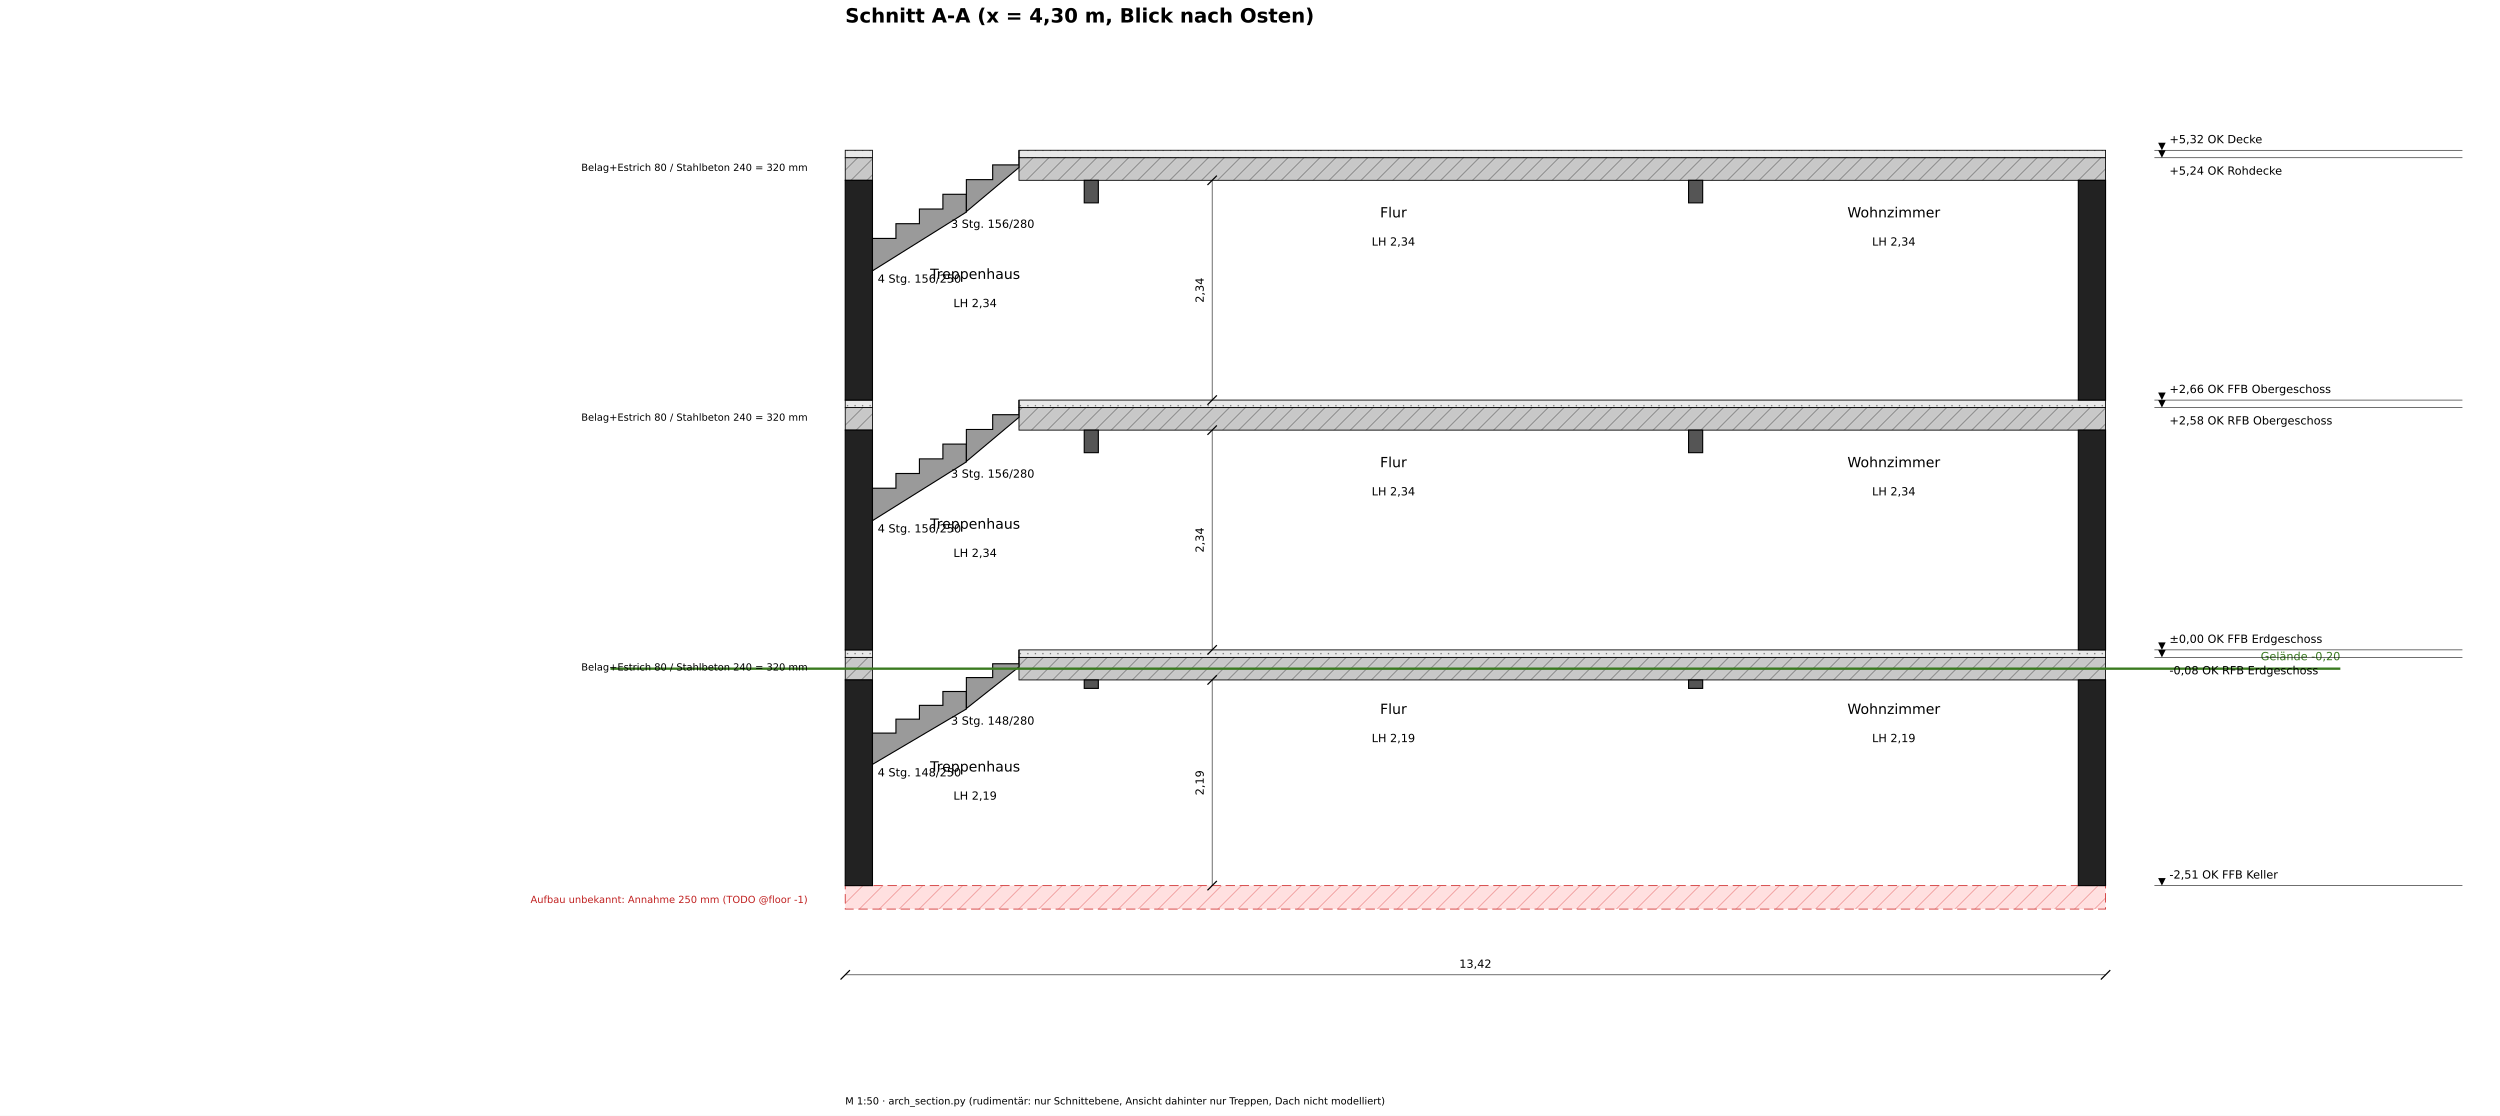
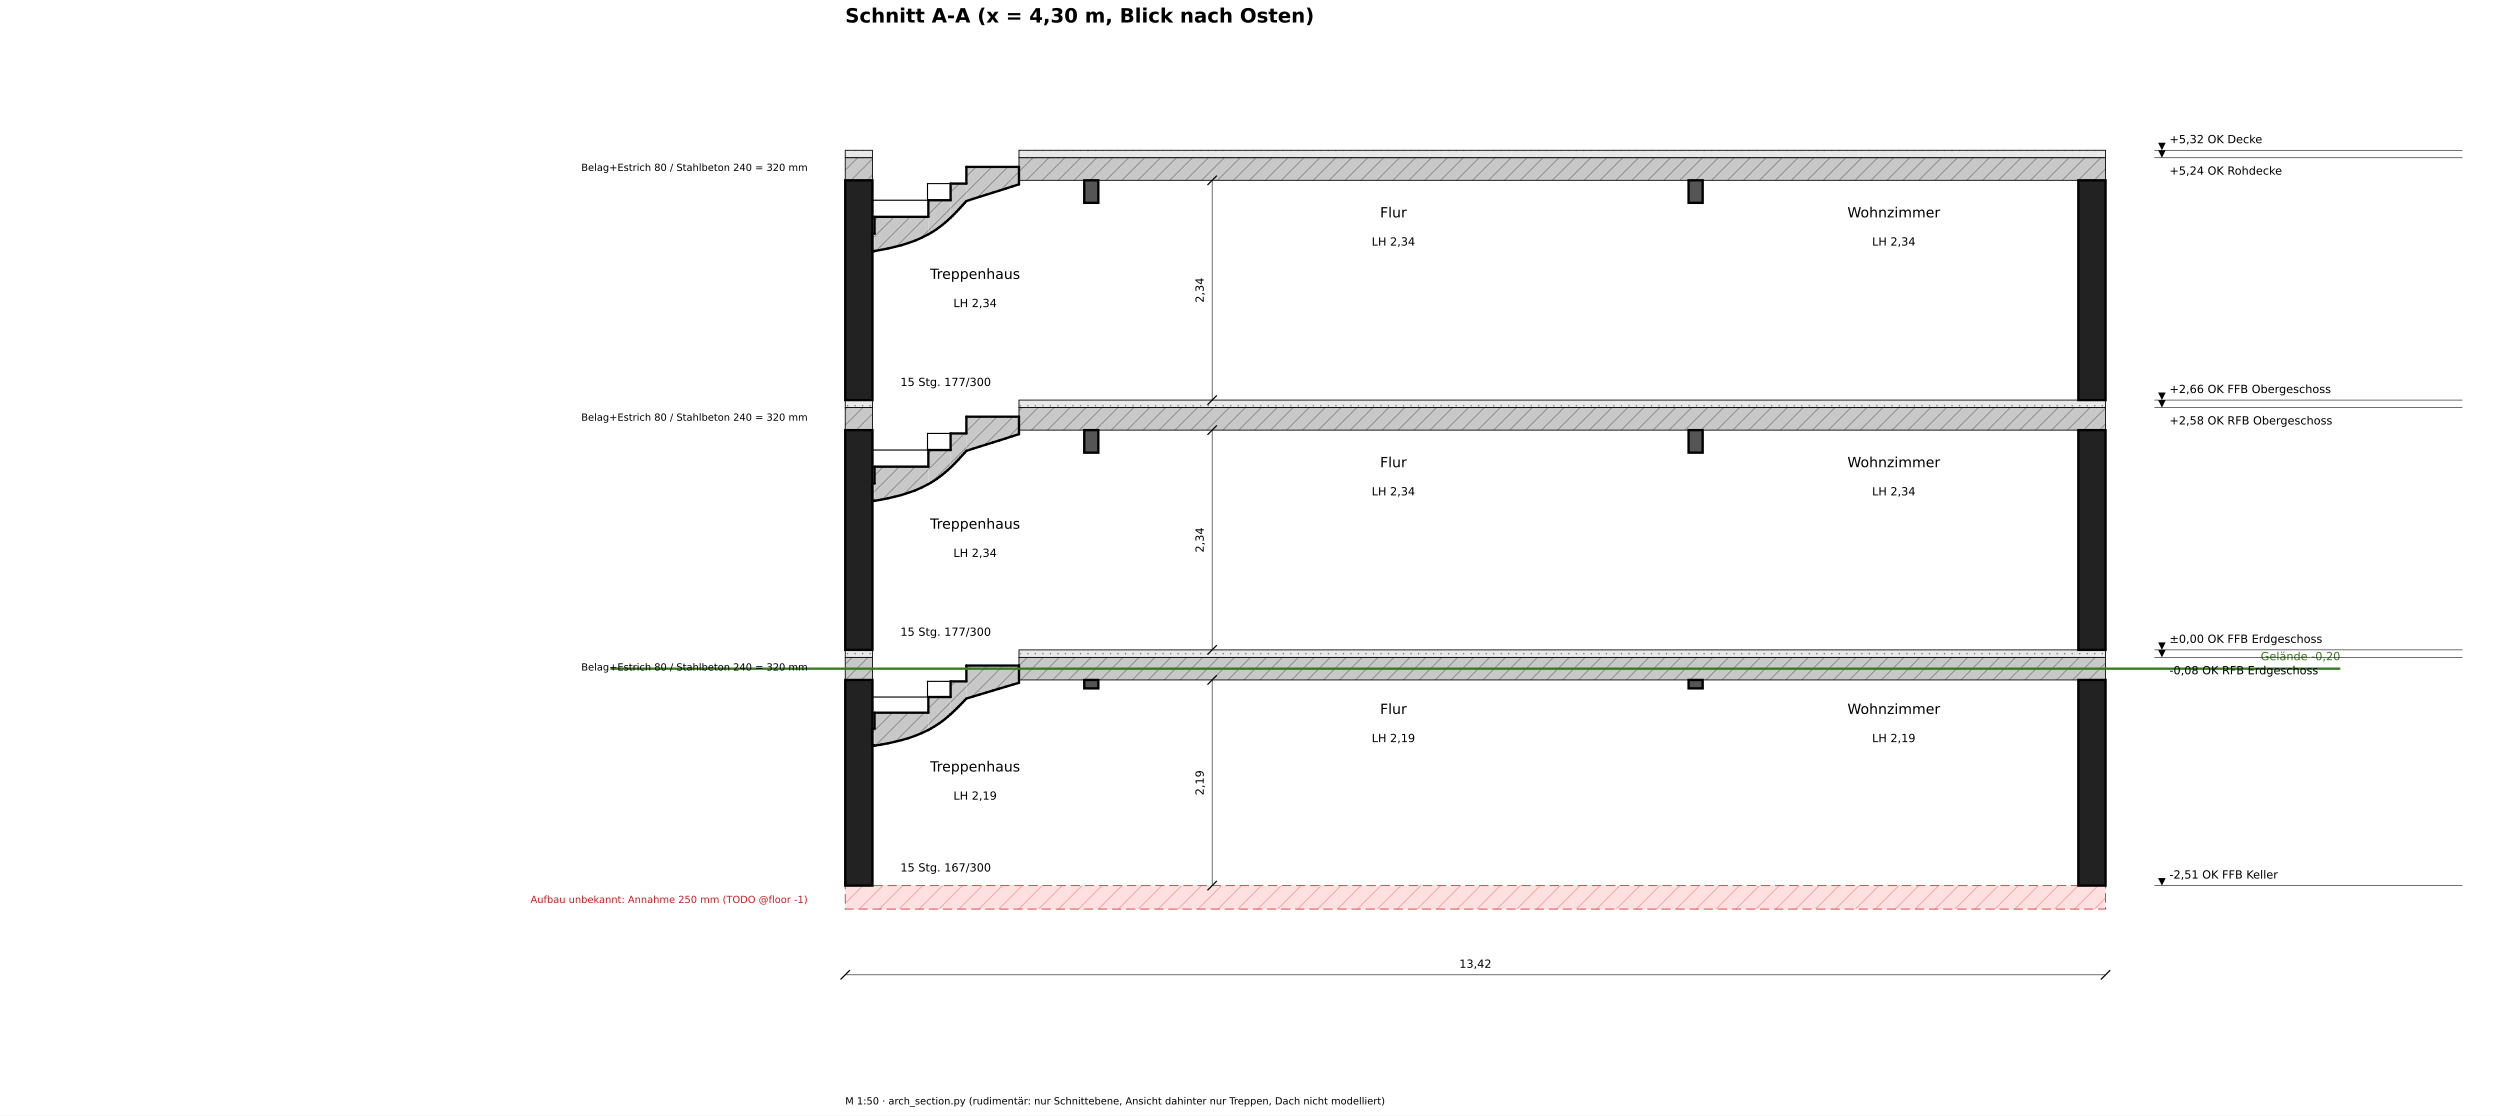
<svg xmlns="http://www.w3.org/2000/svg" width="532.4mm" height="237.6mm" viewBox="-9145 -6920 26620 11880" font-family="DejaVu Sans, sans-serif">
  <defs>
    <pattern id="concrete" patternUnits="userSpaceOnUse" width="120" height="120" patternTransform="rotate(45)">
      <rect width="120" height="120" fill="#c8c8c8" />
      <line x1="0" y1="0" x2="0" y2="120" stroke="#555" stroke-width="10" />
    </pattern>
    <pattern id="screed" patternUnits="userSpaceOnUse" width="80" height="80">
      <rect width="80" height="80" fill="#e8e8e8" />
      <circle cx="40" cy="40" r="8" fill="#777" />
    </pattern>
    <pattern id="insulation" patternUnits="userSpaceOnUse" width="120" height="60">
      <rect width="120" height="60" fill="#fff6d0" />
      <path d="M0 60 L30 0 L60 60 L90 0 L120 60" fill="none" stroke="#a08020" stroke-width="6" />
    </pattern>
    <pattern id="wood" patternUnits="userSpaceOnUse" width="200" height="40">
      <rect width="200" height="40" fill="#e9cf9f" />
      <line x1="0" y1="20" x2="200" y2="20" stroke="#8a6a30" stroke-width="5" />
    </pattern>
    <pattern id="plaster" patternUnits="userSpaceOnUse" width="50" height="50">
      <rect width="50" height="50" fill="#f7f7f7" />
    </pattern>
    <pattern id="todo" patternUnits="userSpaceOnUse" width="150" height="150" patternTransform="rotate(45)">
      <rect width="150" height="150" fill="#ffe0e0" />
      <line x1="0" y1="0" x2="0" y2="150" stroke="#e05050" stroke-width="8" />
    </pattern>
  </defs>
  <rect x="-9145.0" y="-6920" width="26620.0" height="11880" fill="white" />
+   <line x1="167" y1="837" x2="145" y2="837" stroke="#000" stroke-width="12" stroke-linecap="round" />
+   <line x1="145" y1="837" x2="145" y2="669" stroke="#000" stroke-width="12" stroke-linecap="round" />
+   <line x1="145" y1="669" x2="167" y2="669" stroke="#000" stroke-width="12" stroke-linecap="round" />
+   <line x1="740" y1="669" x2="167" y2="669" stroke="#000" stroke-width="12" stroke-linecap="round" />
+   <line x1="167" y1="669" x2="167" y2="669" stroke="#000" stroke-width="12" stroke-linecap="round" />
+   <line x1="145" y1="669" x2="145" y2="502" stroke="#000" stroke-width="12" stroke-linecap="round" />
+   <line x1="145" y1="502" x2="731" y2="502" stroke="#000" stroke-width="12" stroke-linecap="round" />
+   <line x1="731" y1="502" x2="740" y2="502" stroke="#000" stroke-width="12" stroke-linecap="round" />
+   <line x1="977" y1="502" x2="740" y2="502" stroke="#000" stroke-width="12" stroke-linecap="round" />
+   <line x1="731" y1="502" x2="731" y2="335" stroke="#000" stroke-width="12" stroke-linecap="round" />
+   <line x1="731" y1="335" x2="977" y2="335" stroke="#000" stroke-width="12" stroke-linecap="round" />
+   <line x1="167" y1="-1773" x2="145" y2="-1773" stroke="#000" stroke-width="12" stroke-linecap="round" />
+   <line x1="145" y1="-1773" x2="145" y2="-1951" stroke="#000" stroke-width="12" stroke-linecap="round" />
+   <line x1="145" y1="-1951" x2="167" y2="-1951" stroke="#000" stroke-width="12" stroke-linecap="round" />
+   <line x1="740" y1="-1951" x2="167" y2="-1951" stroke="#000" stroke-width="12" stroke-linecap="round" />
+   <line x1="167" y1="-1951" x2="167" y2="-1951" stroke="#000" stroke-width="12" stroke-linecap="round" />
+   <line x1="145" y1="-1951" x2="145" y2="-2128" stroke="#000" stroke-width="12" stroke-linecap="round" />
+   <line x1="145" y1="-2128" x2="731" y2="-2128" stroke="#000" stroke-width="12" stroke-linecap="round" />
+   <line x1="731" y1="-2128" x2="740" y2="-2128" stroke="#000" stroke-width="12" stroke-linecap="round" />
+   <line x1="977" y1="-2128" x2="740" y2="-2128" stroke="#000" stroke-width="12" stroke-linecap="round" />
+   <line x1="740" y1="-2128" x2="740" y2="-2128" stroke="#000" stroke-width="12" stroke-linecap="round" />
+   <line x1="731" y1="-2128" x2="731" y2="-2305" stroke="#000" stroke-width="12" stroke-linecap="round" />
+   <line x1="731" y1="-2305" x2="977" y2="-2305" stroke="#000" stroke-width="12" stroke-linecap="round" />
+   <line x1="167" y1="-4433" x2="145" y2="-4433" stroke="#000" stroke-width="12" stroke-linecap="round" />
+   <line x1="145" y1="-4433" x2="145" y2="-4611" stroke="#000" stroke-width="12" stroke-linecap="round" />
+   <line x1="145" y1="-4611" x2="167" y2="-4611" stroke="#000" stroke-width="12" stroke-linecap="round" />
+   <line x1="740" y1="-4611" x2="167" y2="-4611" stroke="#000" stroke-width="12" stroke-linecap="round" />
+   <line x1="167" y1="-4611" x2="167" y2="-4611" stroke="#000" stroke-width="12" stroke-linecap="round" />
+   <line x1="145" y1="-4611" x2="145" y2="-4788" stroke="#000" stroke-width="12" stroke-linecap="round" />
+   <line x1="145" y1="-4788" x2="731" y2="-4788" stroke="#000" stroke-width="12" stroke-linecap="round" />
+   <line x1="731" y1="-4788" x2="740" y2="-4788" stroke="#000" stroke-width="12" stroke-linecap="round" />
+   <line x1="977" y1="-4788" x2="740" y2="-4788" stroke="#000" stroke-width="12" stroke-linecap="round" />
+   <line x1="740" y1="-4788" x2="740" y2="-4788" stroke="#000" stroke-width="12" stroke-linecap="round" />
+   <line x1="731" y1="-4788" x2="731" y2="-4965" stroke="#000" stroke-width="12" stroke-linecap="round" />
+   <line x1="731" y1="-4965" x2="977" y2="-4965" stroke="#000" stroke-width="12" stroke-linecap="round" />
  <rect x="-145" y="2510" width="13420" height="250" fill="url(#todo)" stroke="#d03030" stroke-width="9" stroke-dasharray="100 50" />
  <rect x="-145" y="0" width="290" height="80" fill="url(#screed)" stroke="#000" stroke-width="9" />
  <rect x="1705" y="0" width="11570" height="80" fill="url(#screed)" stroke="#000" stroke-width="9" />
  <rect x="-145" y="80" width="290" height="240" fill="url(#concrete)" stroke="#000" stroke-width="9" />
  <rect x="1705" y="80" width="11570" height="240" fill="url(#concrete)" stroke="#000" stroke-width="9" />
  <rect x="-145" y="-2660" width="290" height="80" fill="url(#screed)" stroke="#000" stroke-width="9" />
  <rect x="1705" y="-2660" width="11570" height="80" fill="url(#screed)" stroke="#000" stroke-width="9" />
  <rect x="-145" y="-2580" width="290" height="240" fill="url(#concrete)" stroke="#000" stroke-width="9" />
  <rect x="1705" y="-2580" width="11570" height="240" fill="url(#concrete)" stroke="#000" stroke-width="9" />
  <rect x="-145" y="-5320" width="290" height="80" fill="url(#screed)" stroke="#000" stroke-width="9" />
  <rect x="1705" y="-5320" width="11570" height="80" fill="url(#screed)" stroke="#000" stroke-width="9" />
  <rect x="-145" y="-5240" width="290" height="240" fill="url(#concrete)" stroke="#000" stroke-width="9" />
  <rect x="1705" y="-5240" width="11570" height="240" fill="url(#concrete)" stroke="#000" stroke-width="9" />
-   <rect x="-145" y="320" width="290" height="2190" fill="#222" stroke="#000" stroke-width="12" />
-   <rect x="2400" y="320" width="150" height="90" fill="#555" stroke="#000" stroke-width="12" />
-   <rect x="8835" y="320" width="150" height="90" fill="#555" stroke="#000" stroke-width="12" />
-   <rect x="12985" y="320" width="290" height="2190" fill="#222" stroke="#000" stroke-width="12" />
-   <rect x="-145" y="-2340" width="290" height="2340" fill="#222" stroke="#000" stroke-width="12" />
-   <rect x="2400" y="-2340" width="150" height="240" fill="#555" stroke="#000" stroke-width="12" />
-   <rect x="8835" y="-2340" width="150" height="240" fill="#555" stroke="#000" stroke-width="12" />
-   <rect x="12985" y="-2340" width="290" height="2340" fill="#222" stroke="#000" stroke-width="12" />
-   <rect x="-145" y="-5000" width="290" height="2340" fill="#222" stroke="#000" stroke-width="12" />
-   <rect x="2400" y="-5000" width="150" height="240" fill="#555" stroke="#000" stroke-width="12" />
-   <rect x="8835" y="-5000" width="150" height="240" fill="#555" stroke="#000" stroke-width="12" />
-   <rect x="12985" y="-5000" width="290" height="2340" fill="#222" stroke="#000" stroke-width="12" />
-   <polygon points="145,1034 145,886 395,886 395,738 645,738 645,591 895,591 895,443 1145,443 1145,629 145,1219" fill="#9a9a9a" stroke="#000" stroke-width="12" />
-   <text x="645" y="1347" font-size="120" text-anchor="middle">4 Stg. 148/250</text>
-   <polygon points="1145,443 1145,295 1425,295 1425,148 1705,148 1705,-0 1705,181 1145,624" fill="#9a9a9a" stroke="#000" stroke-width="12" />
-   <text x="1425" y="796" font-size="120" text-anchor="middle">3 Stg. 148/280</text>
-   <polygon points="145,-1565 145,-1721 395,-1721 395,-1878 645,-1878 645,-2034 895,-2034 895,-2191 1145,-2191 1145,-2002 145,-1376" fill="#9a9a9a" stroke="#000" stroke-width="12" />
-   <text x="645" y="-1250" font-size="120" text-anchor="middle">4 Stg. 156/250</text>
-   <polygon points="1145,-2191 1145,-2347 1425,-2347 1425,-2504 1705,-2504 1705,-2660 1705,-2477 1145,-2007" fill="#9a9a9a" stroke="#000" stroke-width="12" />
-   <text x="1425" y="-1834" font-size="120" text-anchor="middle">3 Stg. 156/280</text>
-   <polygon points="145,-4225 145,-4381 395,-4381 395,-4538 645,-4538 645,-4694 895,-4694 895,-4851 1145,-4851 1145,-4662 145,-4036" fill="#9a9a9a" stroke="#000" stroke-width="12" />
-   <text x="645" y="-3910" font-size="120" text-anchor="middle">4 Stg. 156/250</text>
-   <polygon points="1145,-4851 1145,-5007 1425,-5007 1425,-5164 1705,-5164 1705,-5320 1705,-5137 1145,-4667" fill="#9a9a9a" stroke="#000" stroke-width="12" />
-   <text x="1425" y="-4494" font-size="120" text-anchor="middle">3 Stg. 156/280</text>
+   <rect x="-145" y="320" width="290" height="2190" fill="#222" stroke="#000" stroke-width="25" />
+   <rect x="2400" y="320" width="150" height="90" fill="#555" stroke="#000" stroke-width="25" />
+   <rect x="8835" y="320" width="150" height="90" fill="#555" stroke="#000" stroke-width="25" />
+   <rect x="12985" y="320" width="290" height="2190" fill="#222" stroke="#000" stroke-width="25" />
+   <rect x="-145" y="-2340" width="290" height="2340" fill="#222" stroke="#000" stroke-width="25" />
+   <rect x="2400" y="-2340" width="150" height="240" fill="#555" stroke="#000" stroke-width="25" />
+   <rect x="8835" y="-2340" width="150" height="240" fill="#555" stroke="#000" stroke-width="25" />
+   <rect x="12985" y="-2340" width="290" height="2340" fill="#222" stroke="#000" stroke-width="25" />
+   <rect x="-145" y="-5000" width="290" height="2340" fill="#222" stroke="#000" stroke-width="25" />
+   <rect x="2400" y="-5000" width="150" height="240" fill="#555" stroke="#000" stroke-width="25" />
+   <rect x="8835" y="-5000" width="150" height="240" fill="#555" stroke="#000" stroke-width="25" />
+   <rect x="12985" y="-5000" width="290" height="2340" fill="#222" stroke="#000" stroke-width="25" />
+   <polygon points="145,837 167,837 167,1020 164,1020 162,1021 159,1021 156,1022 153,1022 151,1022 148,1023 145,1023" fill="url(#concrete)" stroke="none" />
+   <polygon points="167,669 740,669 740,853 668,887 597,916 525,941 454,961 382,979 310,995 239,1008 167,1020" fill="url(#concrete)" stroke="none" />
+   <polygon points="740,502 977,502 977,685 948,711 918,736 888,759 859,780 829,800 799,819 770,836 740,853" fill="url(#concrete)" stroke="none" />
+   <polygon points="977,335 1145,335 1145,518 1124,540 1103,562 1082,584 1061,605 1040,626 1019,646 998,666 977,685" fill="url(#concrete)" stroke="none" />
+   <polygon points="1145,167 1705,167 1705,351 1635,371 1565,392 1495,413 1425,434 1355,455 1285,476 1215,497 1145,518" fill="url(#concrete)" stroke="none" />
+   <polygon points="145,-1773 167,-1773 167,-1587 164,-1587 162,-1587 159,-1586 156,-1586 153,-1585 151,-1585 148,-1584 145,-1584" fill="url(#concrete)" stroke="none" />
+   <polygon points="167,-1951 740,-1951 740,-1765 668,-1728 597,-1697 525,-1672 454,-1649 382,-1631 310,-1614 239,-1600 167,-1587" fill="url(#concrete)" stroke="none" />
+   <polygon points="740,-2128 977,-2128 977,-1942 948,-1915 918,-1889 888,-1864 859,-1842 829,-1820 799,-1800 770,-1782 740,-1765" fill="url(#concrete)" stroke="none" />
+   <polygon points="977,-2305 1145,-2305 1145,-2119 1124,-2096 1103,-2073 1082,-2050 1061,-2027 1040,-2005 1019,-1983 998,-1962 977,-1942" fill="url(#concrete)" stroke="none" />
+   <polygon points="1145,-2483 1705,-2483 1705,-2297 1635,-2275 1565,-2252 1495,-2230 1425,-2208 1355,-2186 1285,-2164 1215,-2142 1145,-2119" fill="url(#concrete)" stroke="none" />
+   <polygon points="145,-4433 167,-4433 167,-4247 164,-4247 162,-4247 159,-4246 156,-4246 153,-4245 151,-4245 148,-4244 145,-4244" fill="url(#concrete)" stroke="none" />
+   <polygon points="167,-4611 740,-4611 740,-4425 668,-4388 597,-4357 525,-4332 454,-4309 382,-4291 310,-4274 239,-4260 167,-4247" fill="url(#concrete)" stroke="none" />
+   <polygon points="740,-4788 977,-4788 977,-4602 948,-4575 918,-4549 888,-4524 859,-4502 829,-4480 799,-4460 770,-4442 740,-4425" fill="url(#concrete)" stroke="none" />
+   <polygon points="977,-4965 1145,-4965 1145,-4779 1124,-4756 1103,-4733 1082,-4710 1061,-4687 1040,-4665 1019,-4643 998,-4622 977,-4602" fill="url(#concrete)" stroke="none" />
+   <polygon points="1145,-5143 1705,-5143 1705,-4957 1635,-4935 1565,-4912 1495,-4890 1425,-4868 1355,-4846 1285,-4824 1215,-4802 1145,-4779" fill="url(#concrete)" stroke="none" />
+   <line x1="145" y1="837" x2="167" y2="837" stroke="#000" stroke-width="25" stroke-linecap="round" />
+   <line x1="167" y1="1020" x2="164" y2="1020" stroke="#000" stroke-width="25" stroke-linecap="round" />
+   <line x1="164" y1="1020" x2="162" y2="1021" stroke="#000" stroke-width="25" stroke-linecap="round" />
+   <line x1="162" y1="1021" x2="159" y2="1021" stroke="#000" stroke-width="25" stroke-linecap="round" />
+   <line x1="159" y1="1021" x2="156" y2="1022" stroke="#000" stroke-width="25" stroke-linecap="round" />
+   <line x1="156" y1="1022" x2="153" y2="1022" stroke="#000" stroke-width="25" stroke-linecap="round" />
+   <line x1="153" y1="1022" x2="151" y2="1022" stroke="#000" stroke-width="25" stroke-linecap="round" />
+   <line x1="151" y1="1022" x2="148" y2="1023" stroke="#000" stroke-width="25" stroke-linecap="round" />
+   <line x1="148" y1="1023" x2="145" y2="1023" stroke="#000" stroke-width="25" stroke-linecap="round" />
+   <line x1="167" y1="669" x2="740" y2="669" stroke="#000" stroke-width="25" stroke-linecap="round" />
+   <line x1="740" y1="853" x2="668" y2="887" stroke="#000" stroke-width="25" stroke-linecap="round" />
+   <line x1="668" y1="887" x2="597" y2="916" stroke="#000" stroke-width="25" stroke-linecap="round" />
+   <line x1="597" y1="916" x2="525" y2="941" stroke="#000" stroke-width="25" stroke-linecap="round" />
+   <line x1="525" y1="941" x2="454" y2="961" stroke="#000" stroke-width="25" stroke-linecap="round" />
+   <line x1="454" y1="961" x2="382" y2="979" stroke="#000" stroke-width="25" stroke-linecap="round" />
+   <line x1="382" y1="979" x2="310" y2="995" stroke="#000" stroke-width="25" stroke-linecap="round" />
+   <line x1="310" y1="995" x2="239" y2="1008" stroke="#000" stroke-width="25" stroke-linecap="round" />
+   <line x1="239" y1="1008" x2="167" y2="1020" stroke="#000" stroke-width="25" stroke-linecap="round" />
+   <line x1="740" y1="502" x2="977" y2="502" stroke="#000" stroke-width="25" stroke-linecap="round" />
+   <line x1="977" y1="685" x2="948" y2="711" stroke="#000" stroke-width="25" stroke-linecap="round" />
+   <line x1="948" y1="711" x2="918" y2="736" stroke="#000" stroke-width="25" stroke-linecap="round" />
+   <line x1="918" y1="736" x2="888" y2="759" stroke="#000" stroke-width="25" stroke-linecap="round" />
+   <line x1="888" y1="759" x2="859" y2="780" stroke="#000" stroke-width="25" stroke-linecap="round" />
+   <line x1="859" y1="780" x2="829" y2="800" stroke="#000" stroke-width="25" stroke-linecap="round" />
+   <line x1="829" y1="800" x2="799" y2="819" stroke="#000" stroke-width="25" stroke-linecap="round" />
+   <line x1="799" y1="819" x2="770" y2="836" stroke="#000" stroke-width="25" stroke-linecap="round" />
+   <line x1="770" y1="836" x2="740" y2="853" stroke="#000" stroke-width="25" stroke-linecap="round" />
+   <line x1="977" y1="335" x2="1145" y2="335" stroke="#000" stroke-width="25" stroke-linecap="round" />
+   <line x1="1145" y1="518" x2="1124" y2="540" stroke="#000" stroke-width="25" stroke-linecap="round" />
+   <line x1="1124" y1="540" x2="1103" y2="562" stroke="#000" stroke-width="25" stroke-linecap="round" />
+   <line x1="1103" y1="562" x2="1082" y2="584" stroke="#000" stroke-width="25" stroke-linecap="round" />
+   <line x1="1082" y1="584" x2="1061" y2="605" stroke="#000" stroke-width="25" stroke-linecap="round" />
+   <line x1="1061" y1="605" x2="1040" y2="626" stroke="#000" stroke-width="25" stroke-linecap="round" />
+   <line x1="1040" y1="626" x2="1019" y2="646" stroke="#000" stroke-width="25" stroke-linecap="round" />
+   <line x1="1019" y1="646" x2="998" y2="666" stroke="#000" stroke-width="25" stroke-linecap="round" />
+   <line x1="998" y1="666" x2="977" y2="685" stroke="#000" stroke-width="25" stroke-linecap="round" />
+   <line x1="1145" y1="167" x2="1705" y2="167" stroke="#000" stroke-width="25" stroke-linecap="round" />
+   <line x1="1705" y1="351" x2="1635" y2="371" stroke="#000" stroke-width="25" stroke-linecap="round" />
+   <line x1="1635" y1="371" x2="1565" y2="392" stroke="#000" stroke-width="25" stroke-linecap="round" />
+   <line x1="1565" y1="392" x2="1495" y2="413" stroke="#000" stroke-width="25" stroke-linecap="round" />
+   <line x1="1495" y1="413" x2="1425" y2="434" stroke="#000" stroke-width="25" stroke-linecap="round" />
+   <line x1="1425" y1="434" x2="1355" y2="455" stroke="#000" stroke-width="25" stroke-linecap="round" />
+   <line x1="1355" y1="455" x2="1285" y2="476" stroke="#000" stroke-width="25" stroke-linecap="round" />
+   <line x1="1285" y1="476" x2="1215" y2="497" stroke="#000" stroke-width="25" stroke-linecap="round" />
+   <line x1="1215" y1="497" x2="1145" y2="518" stroke="#000" stroke-width="25" stroke-linecap="round" />
+   <line x1="167" y1="837" x2="167" y2="669" stroke="#000" stroke-width="25" stroke-linecap="round" />
+   <line x1="145" y1="1023" x2="145" y2="837" stroke="#000" stroke-width="25" stroke-linecap="round" />
+   <line x1="740" y1="853" x2="740" y2="853" stroke="#000" stroke-width="25" stroke-linecap="round" />
+   <line x1="740" y1="669" x2="740" y2="502" stroke="#000" stroke-width="25" stroke-linecap="round" />
+   <line x1="977" y1="685" x2="977" y2="685" stroke="#000" stroke-width="25" stroke-linecap="round" />
+   <line x1="977" y1="502" x2="977" y2="335" stroke="#000" stroke-width="25" stroke-linecap="round" />
+   <line x1="1145" y1="335" x2="1145" y2="167" stroke="#000" stroke-width="25" stroke-linecap="round" />
+   <line x1="1705" y1="351" x2="1705" y2="167" stroke="#000" stroke-width="25" stroke-linecap="round" />
+   <line x1="145" y1="-1773" x2="167" y2="-1773" stroke="#000" stroke-width="25" stroke-linecap="round" />
+   <line x1="167" y1="-1587" x2="164" y2="-1587" stroke="#000" stroke-width="25" stroke-linecap="round" />
+   <line x1="164" y1="-1587" x2="162" y2="-1587" stroke="#000" stroke-width="25" stroke-linecap="round" />
+   <line x1="162" y1="-1587" x2="159" y2="-1586" stroke="#000" stroke-width="25" stroke-linecap="round" />
+   <line x1="159" y1="-1586" x2="156" y2="-1586" stroke="#000" stroke-width="25" stroke-linecap="round" />
+   <line x1="156" y1="-1586" x2="153" y2="-1585" stroke="#000" stroke-width="25" stroke-linecap="round" />
+   <line x1="153" y1="-1585" x2="151" y2="-1585" stroke="#000" stroke-width="25" stroke-linecap="round" />
+   <line x1="151" y1="-1585" x2="148" y2="-1584" stroke="#000" stroke-width="25" stroke-linecap="round" />
+   <line x1="148" y1="-1584" x2="145" y2="-1584" stroke="#000" stroke-width="25" stroke-linecap="round" />
+   <line x1="167" y1="-1951" x2="740" y2="-1951" stroke="#000" stroke-width="25" stroke-linecap="round" />
+   <line x1="740" y1="-1765" x2="668" y2="-1728" stroke="#000" stroke-width="25" stroke-linecap="round" />
+   <line x1="668" y1="-1728" x2="597" y2="-1697" stroke="#000" stroke-width="25" stroke-linecap="round" />
+   <line x1="597" y1="-1697" x2="525" y2="-1672" stroke="#000" stroke-width="25" stroke-linecap="round" />
+   <line x1="525" y1="-1672" x2="454" y2="-1649" stroke="#000" stroke-width="25" stroke-linecap="round" />
+   <line x1="454" y1="-1649" x2="382" y2="-1631" stroke="#000" stroke-width="25" stroke-linecap="round" />
+   <line x1="382" y1="-1631" x2="310" y2="-1614" stroke="#000" stroke-width="25" stroke-linecap="round" />
+   <line x1="310" y1="-1614" x2="239" y2="-1600" stroke="#000" stroke-width="25" stroke-linecap="round" />
+   <line x1="239" y1="-1600" x2="167" y2="-1587" stroke="#000" stroke-width="25" stroke-linecap="round" />
+   <line x1="740" y1="-2128" x2="977" y2="-2128" stroke="#000" stroke-width="25" stroke-linecap="round" />
+   <line x1="977" y1="-1942" x2="948" y2="-1915" stroke="#000" stroke-width="25" stroke-linecap="round" />
+   <line x1="948" y1="-1915" x2="918" y2="-1889" stroke="#000" stroke-width="25" stroke-linecap="round" />
+   <line x1="918" y1="-1889" x2="888" y2="-1864" stroke="#000" stroke-width="25" stroke-linecap="round" />
+   <line x1="888" y1="-1864" x2="859" y2="-1842" stroke="#000" stroke-width="25" stroke-linecap="round" />
+   <line x1="859" y1="-1842" x2="829" y2="-1820" stroke="#000" stroke-width="25" stroke-linecap="round" />
+   <line x1="829" y1="-1820" x2="799" y2="-1800" stroke="#000" stroke-width="25" stroke-linecap="round" />
+   <line x1="799" y1="-1800" x2="770" y2="-1782" stroke="#000" stroke-width="25" stroke-linecap="round" />
+   <line x1="770" y1="-1782" x2="740" y2="-1765" stroke="#000" stroke-width="25" stroke-linecap="round" />
+   <line x1="977" y1="-2305" x2="1145" y2="-2305" stroke="#000" stroke-width="25" stroke-linecap="round" />
+   <line x1="1145" y1="-2119" x2="1124" y2="-2096" stroke="#000" stroke-width="25" stroke-linecap="round" />
+   <line x1="1124" y1="-2096" x2="1103" y2="-2073" stroke="#000" stroke-width="25" stroke-linecap="round" />
+   <line x1="1103" y1="-2073" x2="1082" y2="-2050" stroke="#000" stroke-width="25" stroke-linecap="round" />
+   <line x1="1082" y1="-2050" x2="1061" y2="-2027" stroke="#000" stroke-width="25" stroke-linecap="round" />
+   <line x1="1061" y1="-2027" x2="1040" y2="-2005" stroke="#000" stroke-width="25" stroke-linecap="round" />
+   <line x1="1040" y1="-2005" x2="1019" y2="-1983" stroke="#000" stroke-width="25" stroke-linecap="round" />
+   <line x1="1019" y1="-1983" x2="998" y2="-1962" stroke="#000" stroke-width="25" stroke-linecap="round" />
+   <line x1="998" y1="-1962" x2="977" y2="-1942" stroke="#000" stroke-width="25" stroke-linecap="round" />
+   <line x1="1145" y1="-2483" x2="1705" y2="-2483" stroke="#000" stroke-width="25" stroke-linecap="round" />
+   <line x1="1705" y1="-2297" x2="1635" y2="-2275" stroke="#000" stroke-width="25" stroke-linecap="round" />
+   <line x1="1635" y1="-2275" x2="1565" y2="-2252" stroke="#000" stroke-width="25" stroke-linecap="round" />
+   <line x1="1565" y1="-2252" x2="1495" y2="-2230" stroke="#000" stroke-width="25" stroke-linecap="round" />
+   <line x1="1495" y1="-2230" x2="1425" y2="-2208" stroke="#000" stroke-width="25" stroke-linecap="round" />
+   <line x1="1425" y1="-2208" x2="1355" y2="-2186" stroke="#000" stroke-width="25" stroke-linecap="round" />
+   <line x1="1355" y1="-2186" x2="1285" y2="-2164" stroke="#000" stroke-width="25" stroke-linecap="round" />
+   <line x1="1285" y1="-2164" x2="1215" y2="-2142" stroke="#000" stroke-width="25" stroke-linecap="round" />
+   <line x1="1215" y1="-2142" x2="1145" y2="-2119" stroke="#000" stroke-width="25" stroke-linecap="round" />
+   <line x1="167" y1="-1773" x2="167" y2="-1951" stroke="#000" stroke-width="25" stroke-linecap="round" />
+   <line x1="145" y1="-1584" x2="145" y2="-1773" stroke="#000" stroke-width="25" stroke-linecap="round" />
+   <line x1="740" y1="-1951" x2="740" y2="-2128" stroke="#000" stroke-width="25" stroke-linecap="round" />
+   <line x1="977" y1="-2128" x2="977" y2="-2305" stroke="#000" stroke-width="25" stroke-linecap="round" />
+   <line x1="1145" y1="-2119" x2="1145" y2="-2119" stroke="#000" stroke-width="25" stroke-linecap="round" />
+   <line x1="1145" y1="-2305" x2="1145" y2="-2483" stroke="#000" stroke-width="25" stroke-linecap="round" />
+   <line x1="1705" y1="-2297" x2="1705" y2="-2483" stroke="#000" stroke-width="25" stroke-linecap="round" />
+   <line x1="145" y1="-4433" x2="167" y2="-4433" stroke="#000" stroke-width="25" stroke-linecap="round" />
+   <line x1="167" y1="-4247" x2="164" y2="-4247" stroke="#000" stroke-width="25" stroke-linecap="round" />
+   <line x1="164" y1="-4247" x2="162" y2="-4247" stroke="#000" stroke-width="25" stroke-linecap="round" />
+   <line x1="162" y1="-4247" x2="159" y2="-4246" stroke="#000" stroke-width="25" stroke-linecap="round" />
+   <line x1="159" y1="-4246" x2="156" y2="-4246" stroke="#000" stroke-width="25" stroke-linecap="round" />
+   <line x1="156" y1="-4246" x2="153" y2="-4245" stroke="#000" stroke-width="25" stroke-linecap="round" />
+   <line x1="153" y1="-4245" x2="151" y2="-4245" stroke="#000" stroke-width="25" stroke-linecap="round" />
+   <line x1="151" y1="-4245" x2="148" y2="-4244" stroke="#000" stroke-width="25" stroke-linecap="round" />
+   <line x1="148" y1="-4244" x2="145" y2="-4244" stroke="#000" stroke-width="25" stroke-linecap="round" />
+   <line x1="167" y1="-4611" x2="740" y2="-4611" stroke="#000" stroke-width="25" stroke-linecap="round" />
+   <line x1="740" y1="-4425" x2="668" y2="-4388" stroke="#000" stroke-width="25" stroke-linecap="round" />
+   <line x1="668" y1="-4388" x2="597" y2="-4357" stroke="#000" stroke-width="25" stroke-linecap="round" />
+   <line x1="597" y1="-4357" x2="525" y2="-4332" stroke="#000" stroke-width="25" stroke-linecap="round" />
+   <line x1="525" y1="-4332" x2="454" y2="-4309" stroke="#000" stroke-width="25" stroke-linecap="round" />
+   <line x1="454" y1="-4309" x2="382" y2="-4291" stroke="#000" stroke-width="25" stroke-linecap="round" />
+   <line x1="382" y1="-4291" x2="310" y2="-4274" stroke="#000" stroke-width="25" stroke-linecap="round" />
+   <line x1="310" y1="-4274" x2="239" y2="-4260" stroke="#000" stroke-width="25" stroke-linecap="round" />
+   <line x1="239" y1="-4260" x2="167" y2="-4247" stroke="#000" stroke-width="25" stroke-linecap="round" />
+   <line x1="740" y1="-4788" x2="977" y2="-4788" stroke="#000" stroke-width="25" stroke-linecap="round" />
+   <line x1="977" y1="-4602" x2="948" y2="-4575" stroke="#000" stroke-width="25" stroke-linecap="round" />
+   <line x1="948" y1="-4575" x2="918" y2="-4549" stroke="#000" stroke-width="25" stroke-linecap="round" />
+   <line x1="918" y1="-4549" x2="888" y2="-4524" stroke="#000" stroke-width="25" stroke-linecap="round" />
+   <line x1="888" y1="-4524" x2="859" y2="-4502" stroke="#000" stroke-width="25" stroke-linecap="round" />
+   <line x1="859" y1="-4502" x2="829" y2="-4480" stroke="#000" stroke-width="25" stroke-linecap="round" />
+   <line x1="829" y1="-4480" x2="799" y2="-4460" stroke="#000" stroke-width="25" stroke-linecap="round" />
+   <line x1="799" y1="-4460" x2="770" y2="-4442" stroke="#000" stroke-width="25" stroke-linecap="round" />
+   <line x1="770" y1="-4442" x2="740" y2="-4425" stroke="#000" stroke-width="25" stroke-linecap="round" />
+   <line x1="977" y1="-4965" x2="1145" y2="-4965" stroke="#000" stroke-width="25" stroke-linecap="round" />
+   <line x1="1145" y1="-4779" x2="1124" y2="-4756" stroke="#000" stroke-width="25" stroke-linecap="round" />
+   <line x1="1124" y1="-4756" x2="1103" y2="-4733" stroke="#000" stroke-width="25" stroke-linecap="round" />
+   <line x1="1103" y1="-4733" x2="1082" y2="-4710" stroke="#000" stroke-width="25" stroke-linecap="round" />
+   <line x1="1082" y1="-4710" x2="1061" y2="-4687" stroke="#000" stroke-width="25" stroke-linecap="round" />
+   <line x1="1061" y1="-4687" x2="1040" y2="-4665" stroke="#000" stroke-width="25" stroke-linecap="round" />
+   <line x1="1040" y1="-4665" x2="1019" y2="-4643" stroke="#000" stroke-width="25" stroke-linecap="round" />
+   <line x1="1019" y1="-4643" x2="998" y2="-4622" stroke="#000" stroke-width="25" stroke-linecap="round" />
+   <line x1="998" y1="-4622" x2="977" y2="-4602" stroke="#000" stroke-width="25" stroke-linecap="round" />
+   <line x1="1145" y1="-5143" x2="1705" y2="-5143" stroke="#000" stroke-width="25" stroke-linecap="round" />
+   <line x1="1705" y1="-4957" x2="1635" y2="-4935" stroke="#000" stroke-width="25" stroke-linecap="round" />
+   <line x1="1635" y1="-4935" x2="1565" y2="-4912" stroke="#000" stroke-width="25" stroke-linecap="round" />
+   <line x1="1565" y1="-4912" x2="1495" y2="-4890" stroke="#000" stroke-width="25" stroke-linecap="round" />
+   <line x1="1495" y1="-4890" x2="1425" y2="-4868" stroke="#000" stroke-width="25" stroke-linecap="round" />
+   <line x1="1425" y1="-4868" x2="1355" y2="-4846" stroke="#000" stroke-width="25" stroke-linecap="round" />
+   <line x1="1355" y1="-4846" x2="1285" y2="-4824" stroke="#000" stroke-width="25" stroke-linecap="round" />
+   <line x1="1285" y1="-4824" x2="1215" y2="-4802" stroke="#000" stroke-width="25" stroke-linecap="round" />
+   <line x1="1215" y1="-4802" x2="1145" y2="-4779" stroke="#000" stroke-width="25" stroke-linecap="round" />
+   <line x1="167" y1="-4433" x2="167" y2="-4611" stroke="#000" stroke-width="25" stroke-linecap="round" />
+   <line x1="145" y1="-4244" x2="145" y2="-4433" stroke="#000" stroke-width="25" stroke-linecap="round" />
+   <line x1="740" y1="-4611" x2="740" y2="-4788" stroke="#000" stroke-width="25" stroke-linecap="round" />
+   <line x1="977" y1="-4788" x2="977" y2="-4965" stroke="#000" stroke-width="25" stroke-linecap="round" />
+   <line x1="1145" y1="-4965" x2="1145" y2="-5143" stroke="#000" stroke-width="25" stroke-linecap="round" />
+   <line x1="1705" y1="-4957" x2="1705" y2="-5143" stroke="#000" stroke-width="25" stroke-linecap="round" />
+   <text x="925" y="2360" font-size="120" text-anchor="middle">15 Stg. 167/300</text>
+   <text x="925" y="-150" font-size="120" text-anchor="middle">15 Stg. 177/300</text>
+   <text x="925" y="-2810" font-size="120" text-anchor="middle">15 Stg. 177/300</text>
  <line x1="-2645" y1="200" x2="15775" y2="200" stroke="#3a7a20" stroke-width="25" />
  <text x="15775" y="110" font-size="120" text-anchor="end" fill="#3a7a20">Gelände -0,20</text>
  <text x="1238" y="1295" font-size="150" text-anchor="middle">Treppenhaus</text>
  <text x="1238" y="1595" font-size="120" text-anchor="middle">LH 2,19</text>
  <text x="5692" y="682" font-size="150" text-anchor="middle">Flur</text>
  <text x="5692" y="982" font-size="120" text-anchor="middle">LH 2,19</text>
  <text x="11020" y="682" font-size="150" text-anchor="middle">Wohnzimmer</text>
  <text x="11020" y="982" font-size="120" text-anchor="middle">LH 2,19</text>
  <text x="1238" y="-1290" font-size="150" text-anchor="middle">Treppenhaus</text>
  <text x="1238" y="-990" font-size="120" text-anchor="middle">LH 2,34</text>
  <text x="5692" y="-1945" font-size="150" text-anchor="middle">Flur</text>
  <text x="5692" y="-1645" font-size="120" text-anchor="middle">LH 2,34</text>
  <text x="11020" y="-1945" font-size="150" text-anchor="middle">Wohnzimmer</text>
  <text x="11020" y="-1645" font-size="120" text-anchor="middle">LH 2,34</text>
  <text x="1238" y="-3950" font-size="150" text-anchor="middle">Treppenhaus</text>
  <text x="1238" y="-3650" font-size="120" text-anchor="middle">LH 2,34</text>
  <text x="5692" y="-4605" font-size="150" text-anchor="middle">Flur</text>
  <text x="5692" y="-4305" font-size="120" text-anchor="middle">LH 2,34</text>
  <text x="11020" y="-4605" font-size="150" text-anchor="middle">Wohnzimmer</text>
  <text x="11020" y="-4305" font-size="120" text-anchor="middle">LH 2,34</text>
  <text x="-545" y="2695" font-size="105" text-anchor="end" fill="#c02020">Aufbau unbekannt: Annahme 250 mm (TODO @floor -1)</text>
  <text x="-545" y="220" font-size="105" text-anchor="end" fill="#000">Belag+Estrich 80 / Stahlbeton 240 = 320 mm</text>
  <text x="-545" y="-2440" font-size="105" text-anchor="end" fill="#000">Belag+Estrich 80 / Stahlbeton 240 = 320 mm</text>
  <text x="-545" y="-5100" font-size="105" text-anchor="end" fill="#000">Belag+Estrich 80 / Stahlbeton 240 = 320 mm</text>
  <path d="M13875 2510 l-40 -80 h80 z" fill="#000" />
  <line x1="13795" y1="2510" x2="17075" y2="2510" stroke="#000" stroke-width="6" />
  <text x="13955" y="2435" font-size="120">-2,51  OK FFB Keller</text>
  <path d="M13875 0 l-40 -80 h80 z" fill="#000" />
  <line x1="13795" y1="0" x2="17075" y2="0" stroke="#000" stroke-width="6" />
  <text x="13955" y="-75" font-size="120">±0,00  OK FFB Erdgeschoss</text>
  <path d="M13875 80 l-40 -80 h80 z" fill="#000" />
  <line x1="13795" y1="80" x2="17075" y2="80" stroke="#000" stroke-width="6" />
  <text x="13955" y="260" font-size="120">-0,08  OK RFB Erdgeschoss</text>
  <path d="M13875 -2660 l-40 -80 h80 z" fill="#000" />
  <line x1="13795" y1="-2660" x2="17075" y2="-2660" stroke="#000" stroke-width="6" />
  <text x="13955" y="-2735" font-size="120">+2,66  OK FFB Obergeschoss</text>
  <path d="M13875 -2580 l-40 -80 h80 z" fill="#000" />
  <line x1="13795" y1="-2580" x2="17075" y2="-2580" stroke="#000" stroke-width="6" />
  <text x="13955" y="-2400" font-size="120">+2,58  OK RFB Obergeschoss</text>
  <path d="M13875 -5320 l-40 -80 h80 z" fill="#000" />
  <line x1="13795" y1="-5320" x2="17075" y2="-5320" stroke="#000" stroke-width="6" />
  <text x="13955" y="-5395" font-size="120">+5,32  OK Decke</text>
  <path d="M13875 -5240 l-40 -80 h80 z" fill="#000" />
  <line x1="13795" y1="-5240" x2="17075" y2="-5240" stroke="#000" stroke-width="6" />
  <text x="13955" y="-5060" font-size="120">+5,24  OK Rohdecke</text>
  <line x1="3762" y1="2510" x2="3762" y2="320" stroke="#000" stroke-width="6" />
  <line x1="3712" y1="2560" x2="3812" y2="2460" stroke="#000" stroke-width="13" />
  <line x1="3712" y1="370" x2="3812" y2="270" stroke="#000" stroke-width="13" />
  <text x="3672" y="1415" font-size="120" text-anchor="middle" transform="rotate(-90 3672 1415)">2,19</text>
  <line x1="3762" y1="0" x2="3762" y2="-2340" stroke="#000" stroke-width="6" />
  <line x1="3712" y1="50" x2="3812" y2="-50" stroke="#000" stroke-width="13" />
  <line x1="3712" y1="-2290" x2="3812" y2="-2390" stroke="#000" stroke-width="13" />
  <text x="3672" y="-1170" font-size="120" text-anchor="middle" transform="rotate(-90 3672 -1170)">2,34</text>
  <line x1="3762" y1="-2660" x2="3762" y2="-5000" stroke="#000" stroke-width="6" />
  <line x1="3712" y1="-2610" x2="3812" y2="-2710" stroke="#000" stroke-width="13" />
  <line x1="3712" y1="-4950" x2="3812" y2="-5050" stroke="#000" stroke-width="13" />
  <text x="3672" y="-3830" font-size="120" text-anchor="middle" transform="rotate(-90 3672 -3830)">2,34</text>
  <line x1="-145" y1="3460" x2="13275" y2="3460" stroke="#000" stroke-width="6" />
  <line x1="-195" y1="3510" x2="-95" y2="3410" stroke="#000" stroke-width="13" />
  <line x1="13225" y1="3510" x2="13325" y2="3410" stroke="#000" stroke-width="13" />
  <text x="6565" y="3385" font-size="120" text-anchor="middle">13,42</text>
  <text x="-145" y="-6680" font-size="210" font-weight="bold">Schnitt A-A  (x = 4,30 m, Blick nach Osten)</text>
  <text x="-145" y="4840" font-size="105">M 1:50 · arch_section.py (rudimentär: nur Schnittebene, Ansicht dahinter nur Treppen, Dach nicht modelliert)</text>
</svg>
